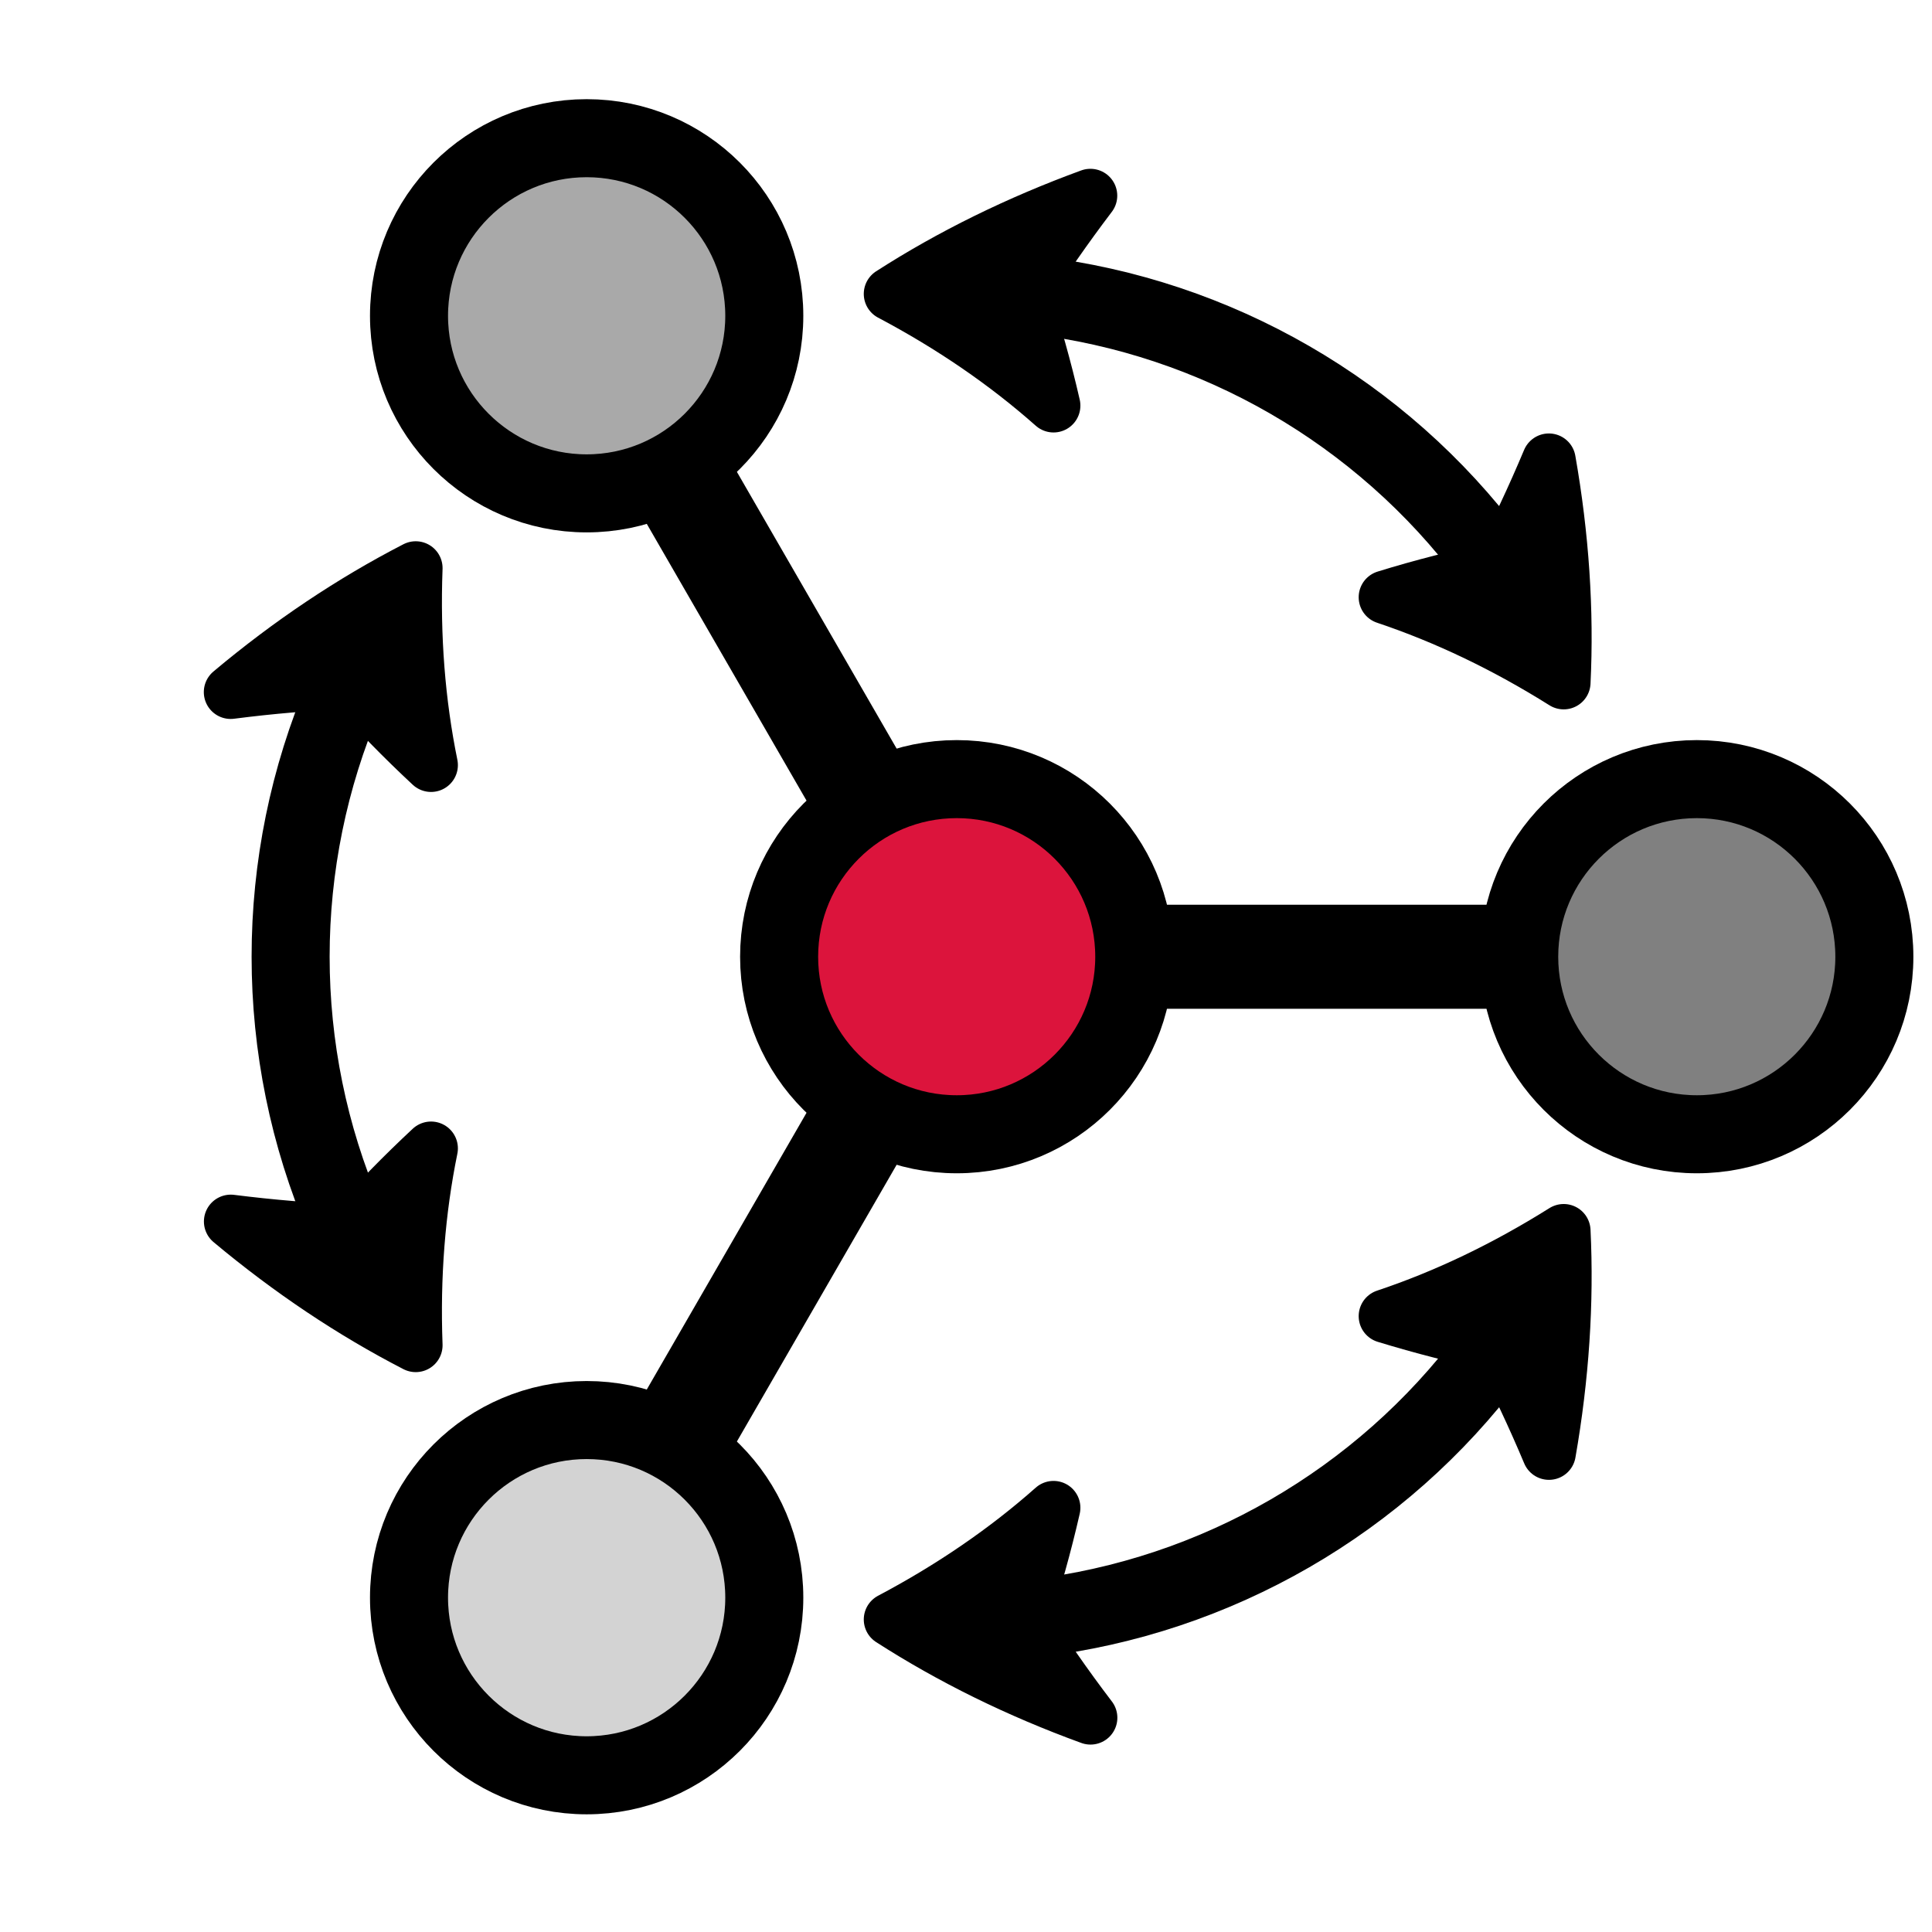
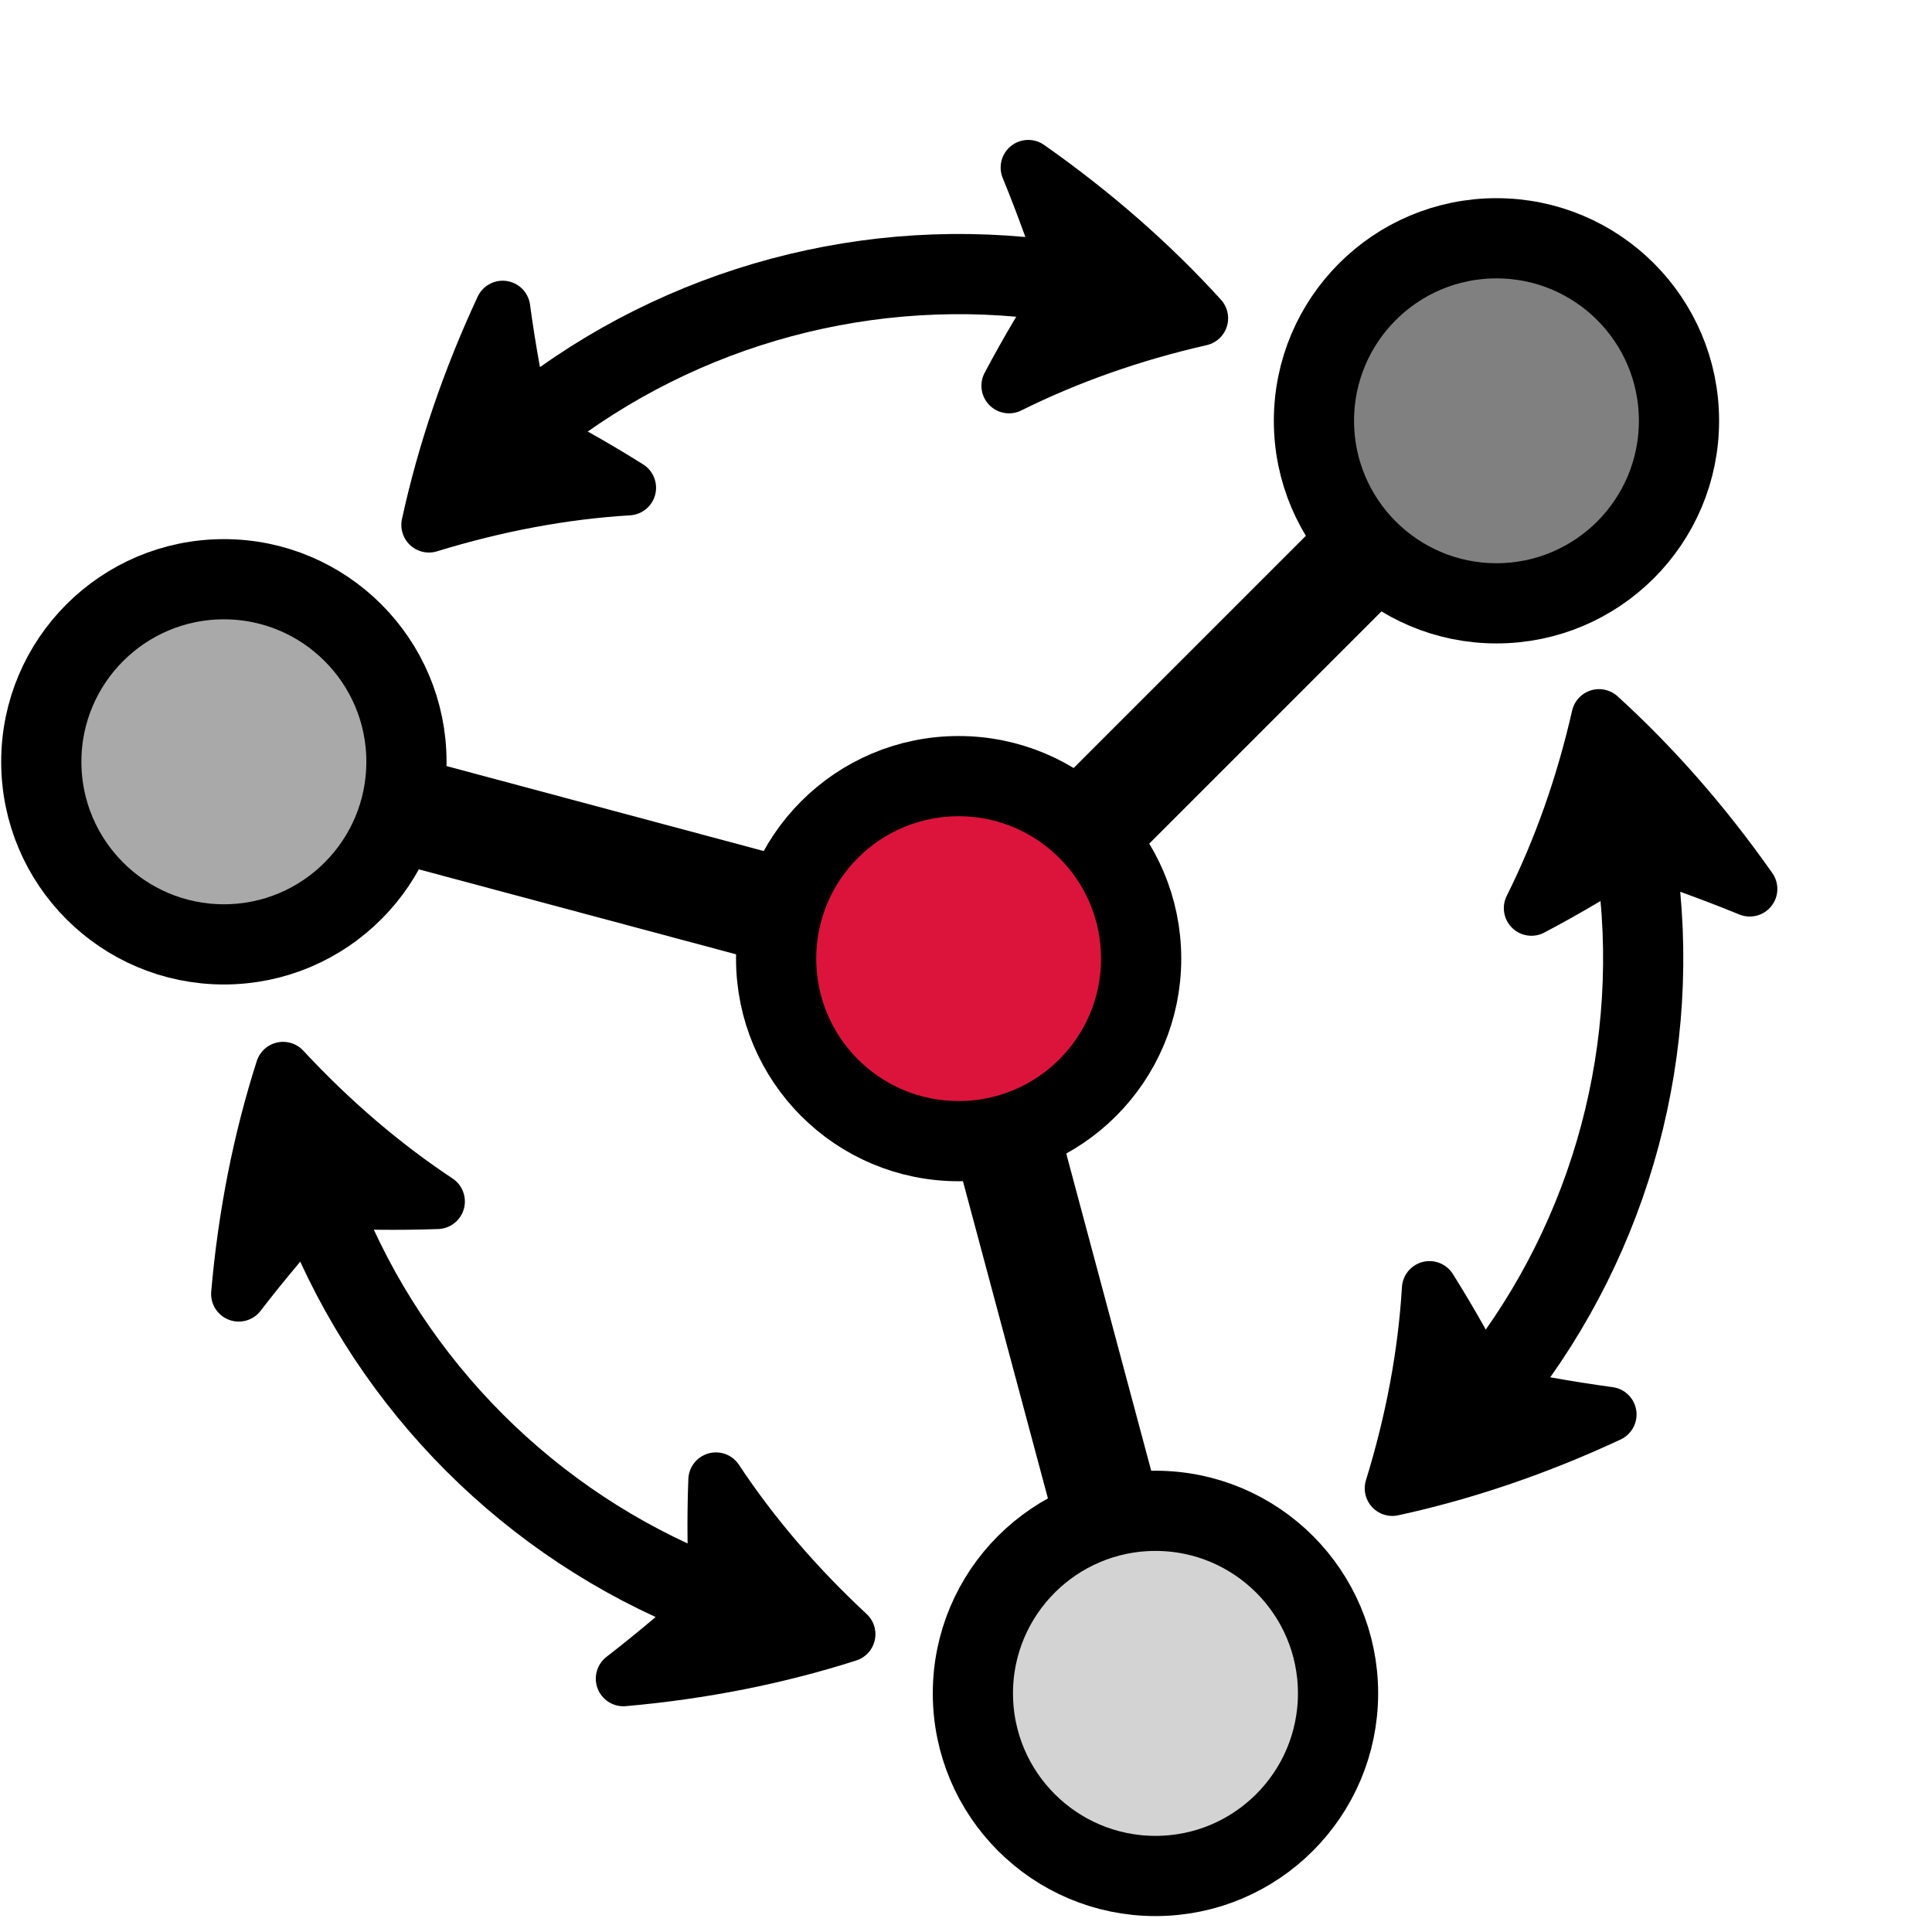
- <svg xmlns="http://www.w3.org/2000/svg" width="73.288pt" height="73.288pt" viewBox="0 0 73.288 73.288">
+ <svg xmlns="http://www.w3.org/2000/svg" width="71.451pt" height="71.451pt" viewBox="0 0 71.451 71.451">
  <defs>
    <clipPath id="clip-0">
-       <path clip-rule="nonzero" d="M 0 0 L 72.582 0 L 72.582 72.582 L 0 72.582 Z M 0 0 " />
+       <path clip-rule="nonzero" d="M 0 0 L 70.906 0 L 70.906 70.906 L 0 70.906 Z M 0 0 " />
    </clipPath>
    <clipPath id="clip-1">
-       <path clip-rule="nonzero" d="M 0 0 L 72.582 0 L 72.582 72.582 L 0 72.582 Z M 0 0 " />
+       <path clip-rule="nonzero" d="M 0 0 L 70.906 0 L 70.906 70.906 L 0 70.906 Z M 0 0 " />
    </clipPath>
    <clipPath id="clip-2">
-       <path clip-rule="nonzero" d="M 15 0 L 72.582 0 L 72.582 72.582 L 15 72.582 Z M 15 0 " />
+       <path clip-rule="nonzero" d="M 6 0 L 70.906 0 L 70.906 65 L 6 65 Z M 6 0 " />
    </clipPath>
    <clipPath id="clip-3">
-       <path clip-rule="nonzero" d="M 0 12 L 71 12 L 71 72.582 L 0 72.582 Z M 0 12 " />
+       <path clip-rule="nonzero" d="M 0 0 L 57 0 L 57 70.906 L 0 70.906 Z M 0 0 " />
    </clipPath>
    <clipPath id="clip-4">
-       <path clip-rule="nonzero" d="M 0 0 L 72.582 0 L 72.582 64 L 0 64 Z M 0 0 " />
+       <path clip-rule="nonzero" d="M 0 13 L 70.906 13 L 70.906 70.906 L 0 70.906 Z M 0 13 " />
    </clipPath>
    <clipPath id="clip-5">
-       <path clip-rule="nonzero" d="M 0 0 L 55 0 L 55 72.582 L 0 72.582 Z M 0 0 " />
+       <path clip-rule="nonzero" d="M 0 0 L 70.906 0 L 70.906 58 L 0 58 Z M 0 0 " />
    </clipPath>
    <clipPath id="clip-6">
-       <path clip-rule="nonzero" d="M 0 9 L 72.582 9 L 72.582 72.582 L 0 72.582 Z M 0 9 " />
+       <path clip-rule="nonzero" d="M 0 2 L 68 2 L 68 70.906 L 0 70.906 Z M 0 2 " />
+     </clipPath>
+     <clipPath id="clip-7">
+       <path clip-rule="nonzero" d="M 13 0 L 70.906 0 L 70.906 70.906 L 13 70.906 Z M 13 0 " />
    </clipPath>
  </defs>
-   <path fill="none" stroke-width="3.985" stroke-linecap="butt" stroke-linejoin="miter" stroke="rgb(0%, 0%, 0%)" stroke-opacity="1" stroke-miterlimit="10" d="M 5.669 -0.002 L 22.677 -0.002 " transform="matrix(0.990378, 0, 0, -0.990378, 36.29142, 36.29142)" />
  <g clip-path="url(#clip-0)">
-     <path fill="none" stroke-width="3.985" stroke-linecap="butt" stroke-linejoin="miter" stroke="rgb(0%, 0%, 0%)" stroke-opacity="1" stroke-miterlimit="10" d="M -2.834 4.909 L -11.338 19.641 " transform="matrix(0.990378, 0, 0, -0.990378, 36.29142, 36.29142)" />
-     <path fill="none" stroke-width="3.985" stroke-linecap="butt" stroke-linejoin="miter" stroke="rgb(0%, 0%, 0%)" stroke-opacity="1" stroke-miterlimit="10" d="M -2.834 -4.908 L -11.338 -19.64 " transform="matrix(0.990378, 0, 0, -0.990378, 36.29142, 36.29142)" />
+     <path fill="none" stroke-width="3.985" stroke-linecap="butt" stroke-linejoin="miter" stroke="rgb(0%, 0%, 0%)" stroke-opacity="1" stroke-miterlimit="10" d="M 4.008 4.008 L 16.037 16.037 " transform="matrix(0.992375, 0, 0, -0.992375, 35.4526, 35.45359)" />
+     <path fill="none" stroke-width="3.985" stroke-linecap="butt" stroke-linejoin="miter" stroke="rgb(0%, 0%, 0%)" stroke-opacity="1" stroke-miterlimit="10" d="M -5.475 1.469 L -21.905 5.869 " transform="matrix(0.992375, 0, 0, -0.992375, 35.4526, 35.45359)" />
+     <path fill="none" stroke-width="3.985" stroke-linecap="butt" stroke-linejoin="miter" stroke="rgb(0%, 0%, 0%)" stroke-opacity="1" stroke-miterlimit="10" d="M 1.469 -5.475 L 5.87 -21.905 " transform="matrix(0.992375, 0, 0, -0.992375, 35.4526, 35.45359)" />
  </g>
-   <path fill-rule="nonzero" fill="rgb(86.4%, 7.999%, 23.499%)" fill-opacity="1" d="M 43.027 36.293 C 43.027 32.57 40.012 29.555 36.293 29.555 C 32.57 29.555 29.555 32.57 29.555 36.293 C 29.555 40.012 32.57 43.027 36.293 43.027 C 40.012 43.027 43.027 40.012 43.027 36.293 Z M 43.027 36.293 " />
+   <path fill-rule="nonzero" fill="rgb(86.4%, 7.999%, 23.499%)" fill-opacity="1" d="M 42.203 35.453 C 42.203 31.727 39.18 28.703 35.453 28.703 C 31.723 28.703 28.703 31.727 28.703 35.453 C 28.703 39.184 31.723 42.203 35.453 42.203 C 39.18 42.203 42.203 39.184 42.203 35.453 Z M 42.203 35.453 " />
  <g clip-path="url(#clip-1)">
-     <path fill="none" stroke-width="2.989" stroke-linecap="butt" stroke-linejoin="miter" stroke="rgb(0%, 0%, 0%)" stroke-opacity="1" stroke-miterlimit="10" d="M 6.801 -0.002 C 6.801 3.757 3.756 6.802 0.002 6.802 C -3.757 6.802 -6.802 3.757 -6.802 -0.002 C -6.802 -3.756 -3.757 -6.801 0.002 -6.801 C 3.756 -6.801 6.801 -3.756 6.801 -0.002 Z M 6.801 -0.002 " transform="matrix(0.990378, 0, 0, -0.990378, 36.29142, 36.29142)" />
+     <path fill="none" stroke-width="2.989" stroke-linecap="butt" stroke-linejoin="miter" stroke="rgb(0%, 0%, 0%)" stroke-opacity="1" stroke-miterlimit="10" d="M 6.802 0 C 6.802 3.756 3.756 6.802 0.001 6.802 C -3.759 6.802 -6.801 3.756 -6.801 0 C -6.801 -3.759 -3.759 -6.801 0.001 -6.801 C 3.756 -6.801 6.802 -3.759 6.802 0 Z M 6.802 0 " transform="matrix(0.992375, 0, 0, -0.992375, 35.4526, 35.45359)" />
  </g>
-   <path fill-rule="nonzero" fill="rgb(50%, 50%, 50%)" fill-opacity="1" d="M 71.102 36.293 C 71.102 32.57 68.086 29.555 64.367 29.555 C 60.645 29.555 57.629 32.57 57.629 36.293 C 57.629 40.012 60.645 43.027 64.367 43.027 C 68.086 43.027 71.102 40.012 71.102 36.293 Z M 71.102 36.293 " />
+   <path fill-rule="nonzero" fill="rgb(50%, 50%, 50%)" fill-opacity="1" d="M 62.094 15.562 C 62.094 11.832 59.074 8.812 55.344 8.812 C 51.617 8.812 48.594 11.832 48.594 15.562 C 48.594 19.289 51.617 22.312 55.344 22.312 C 59.074 22.312 62.094 19.289 62.094 15.562 Z M 62.094 15.562 " />
  <g clip-path="url(#clip-2)">
-     <path fill="none" stroke-width="2.989" stroke-linecap="butt" stroke-linejoin="miter" stroke="rgb(0%, 0%, 0%)" stroke-opacity="1" stroke-miterlimit="10" d="M 35.148 -0.002 C 35.148 3.757 32.103 6.802 28.349 6.802 C 24.59 6.802 21.545 3.757 21.545 -0.002 C 21.545 -3.756 24.59 -6.801 28.349 -6.801 C 32.103 -6.801 35.148 -3.756 35.148 -0.002 Z M 35.148 -0.002 " transform="matrix(0.990378, 0, 0, -0.990378, 36.29142, 36.29142)" />
+     <path fill="none" stroke-width="2.989" stroke-linecap="butt" stroke-linejoin="miter" stroke="rgb(0%, 0%, 0%)" stroke-opacity="1" stroke-miterlimit="10" d="M 26.846 20.044 C 26.846 23.803 23.803 26.846 20.044 26.846 C 16.289 26.846 13.242 23.803 13.242 20.044 C 13.242 16.289 16.289 13.242 20.044 13.242 C 23.803 13.242 26.846 16.289 26.846 20.044 Z M 26.846 20.044 " transform="matrix(0.992375, 0, 0, -0.992375, 35.4526, 35.45359)" />
  </g>
-   <path fill-rule="nonzero" fill="rgb(66.399%, 66.399%, 66.399%)" fill-opacity="1" stroke-width="2.989" stroke-linecap="butt" stroke-linejoin="miter" stroke="rgb(0%, 0%, 0%)" stroke-opacity="1" stroke-miterlimit="10" d="M -7.37 24.547 C -7.37 28.306 -10.415 31.351 -14.174 31.351 C -17.929 31.351 -20.978 28.306 -20.978 24.547 C -20.978 20.792 -17.929 17.747 -14.174 17.747 C -10.415 17.747 -7.37 20.792 -7.37 24.547 Z M -7.37 24.547 " transform="matrix(0.990378, 0, 0, -0.990378, 36.29142, 36.29142)" />
-   <path fill-rule="nonzero" fill="rgb(82.799%, 82.799%, 82.799%)" fill-opacity="1" d="M 28.992 60.605 C 28.992 56.883 25.977 53.867 22.254 53.867 C 18.535 53.867 15.516 56.883 15.516 60.605 C 15.516 64.324 18.535 67.344 22.254 67.344 C 25.977 67.344 28.992 64.324 28.992 60.605 Z M 28.992 60.605 " />
+   <path fill-rule="nonzero" fill="rgb(66.399%, 66.399%, 66.399%)" fill-opacity="1" d="M 15.031 28.172 C 15.031 24.445 12.008 21.422 8.281 21.422 C 4.551 21.422 1.527 24.445 1.527 28.172 C 1.527 31.902 4.551 34.926 8.281 34.926 C 12.008 34.926 15.031 31.902 15.031 28.172 Z M 15.031 28.172 " />
  <g clip-path="url(#clip-3)">
-     <path fill="none" stroke-width="2.989" stroke-linecap="butt" stroke-linejoin="miter" stroke="rgb(0%, 0%, 0%)" stroke-opacity="1" stroke-miterlimit="10" d="M -7.37 -24.55 C -7.37 -20.791 -10.415 -17.747 -14.174 -17.747 C -17.929 -17.747 -20.978 -20.791 -20.978 -24.55 C -20.978 -28.305 -17.929 -31.354 -14.174 -31.354 C -10.415 -31.354 -7.37 -28.305 -7.37 -24.55 Z M -7.37 -24.55 " transform="matrix(0.990378, 0, 0, -0.990378, 36.29142, 36.29142)" />
+     <path fill="none" stroke-width="2.989" stroke-linecap="butt" stroke-linejoin="miter" stroke="rgb(0%, 0%, 0%)" stroke-opacity="1" stroke-miterlimit="10" d="M -20.578 7.338 C -20.578 11.093 -23.625 14.14 -27.38 14.14 C -31.139 14.14 -34.186 11.093 -34.186 7.338 C -34.186 3.579 -31.139 0.532 -27.38 0.532 C -23.625 0.532 -20.578 3.579 -20.578 7.338 Z M -20.578 7.338 " transform="matrix(0.992375, 0, 0, -0.992375, 35.4526, 35.45359)" />
  </g>
+   <path fill-rule="nonzero" fill="rgb(82.799%, 82.799%, 82.799%)" fill-opacity="1" d="M 49.484 62.625 C 49.484 58.898 46.461 55.875 42.734 55.875 C 39.004 55.875 35.98 58.898 35.98 62.625 C 35.98 66.355 39.004 69.379 42.734 69.379 C 46.461 69.379 49.484 66.355 49.484 62.625 Z M 49.484 62.625 " />
  <g clip-path="url(#clip-4)">
-     <path fill="none" stroke-width="2.989" stroke-linecap="butt" stroke-linejoin="miter" stroke="rgb(0%, 0%, 0%)" stroke-opacity="1" stroke-miterlimit="10" d="M 20.433 15.282 C 16.256 20.867 9.945 24.512 3.019 25.336 " transform="matrix(0.990378, 0, 0, -0.990378, 36.29142, 36.29142)" />
+     <path fill="none" stroke-width="2.989" stroke-linecap="butt" stroke-linejoin="miter" stroke="rgb(0%, 0%, 0%)" stroke-opacity="1" stroke-miterlimit="10" d="M 14.14 -27.38 C 14.14 -23.625 11.093 -20.578 7.338 -20.578 C 3.579 -20.578 0.532 -23.625 0.532 -27.38 C 0.532 -31.139 3.579 -34.186 7.338 -34.186 C 11.093 -34.186 14.14 -31.139 14.14 -27.38 Z M 14.14 -27.38 " transform="matrix(0.992375, 0, 0, -0.992375, 35.4526, 35.45359)" />
  </g>
-   <path fill-rule="nonzero" fill="rgb(0%, 0%, 0%)" fill-opacity="1" stroke-width="2.057" stroke-linecap="butt" stroke-linejoin="round" stroke="rgb(0%, 0%, 0%)" stroke-opacity="1" stroke-miterlimit="10" d="M 23.249 10.502 C 23.383 13.247 23.193 16.103 22.681 19.013 C 22.085 17.594 21.438 16.209 20.732 14.868 C 19.265 14.568 17.829 14.202 16.425 13.768 C 18.721 12.999 21.012 11.906 23.249 10.502 Z M 23.249 10.502 " transform="matrix(0.990378, 0, 0, -0.990378, 36.29142, 36.29142)" />
-   <path fill-rule="nonzero" fill="rgb(0%, 0%, 0%)" fill-opacity="1" stroke-width="2.057" stroke-linecap="butt" stroke-linejoin="round" stroke="rgb(0%, 0%, 0%)" stroke-opacity="1" stroke-miterlimit="10" d="M -2.531 25.387 C -0.196 24.153 1.899 22.713 3.709 21.108 C 3.382 22.54 2.979 23.967 2.51 25.391 C 3.315 26.669 4.19 27.923 5.121 29.15 C 2.348 28.136 -0.219 26.874 -2.531 25.387 Z M -2.531 25.387 " transform="matrix(0.990378, 0, 0, -0.990378, 36.29142, 36.29142)" />
  <g clip-path="url(#clip-5)">
-     <path fill="none" stroke-width="2.989" stroke-linecap="butt" stroke-linejoin="miter" stroke="rgb(0%, 0%, 0%)" stroke-opacity="1" stroke-miterlimit="10" d="M -23.451 10.052 C -26.2 3.643 -26.2 -3.642 -23.451 -10.051 " transform="matrix(0.990378, 0, 0, -0.990378, 36.29142, 36.29142)" />
+     <path fill="none" stroke-width="2.989" stroke-linecap="butt" stroke-linejoin="miter" stroke="rgb(0%, 0%, 0%)" stroke-opacity="1" stroke-miterlimit="10" d="M 3.642 25.252 C -3.263 26.247 -10.301 24.362 -15.78 20.048 " transform="matrix(0.992375, 0, 0, -0.992375, 35.4526, 35.45359)" />
  </g>
-   <path fill-rule="nonzero" fill="rgb(0%, 0%, 0%)" fill-opacity="1" stroke-width="2.057" stroke-linecap="butt" stroke-linejoin="round" stroke="rgb(0%, 0%, 0%)" stroke-opacity="1" stroke-miterlimit="10" d="M -20.721 14.884 C -23.163 13.626 -25.545 12.036 -27.809 10.135 C -26.279 10.332 -24.756 10.462 -23.246 10.522 C -22.248 9.401 -21.21 8.34 -20.134 7.339 C -20.619 9.713 -20.82 12.245 -20.721 14.884 Z M -20.721 14.884 " transform="matrix(0.990378, 0, 0, -0.990378, 36.29142, 36.29142)" />
-   <path fill-rule="nonzero" fill="rgb(0%, 0%, 0%)" fill-opacity="1" stroke-width="2.057" stroke-linecap="butt" stroke-linejoin="round" stroke="rgb(0%, 0%, 0%)" stroke-opacity="1" stroke-miterlimit="10" d="M -20.721 -14.883 C -20.82 -12.244 -20.619 -9.712 -20.134 -7.342 C -21.21 -8.344 -22.248 -9.405 -23.242 -10.521 C -24.756 -10.462 -26.279 -10.335 -27.805 -10.142 C -25.541 -12.035 -23.163 -13.625 -20.721 -14.883 Z M -20.721 -14.883 " transform="matrix(0.990378, 0, 0, -0.990378, 36.29142, 36.29142)" />
+   <path fill-rule="nonzero" fill="rgb(0%, 0%, 0%)" fill-opacity="1" stroke-width="2.057" stroke-linecap="butt" stroke-linejoin="round" stroke="rgb(0%, 0%, 0%)" stroke-opacity="1" stroke-miterlimit="10" d="M 9.015 23.866 C 7.165 25.901 5.011 27.787 2.595 29.483 C 3.177 28.058 3.697 26.621 4.149 25.177 C 3.323 23.925 2.567 22.65 1.878 21.351 C 4.047 22.429 6.44 23.28 9.015 23.866 Z M 9.015 23.866 " transform="matrix(0.992375, 0, 0, -0.992375, 35.4526, 35.45359)" />
+   <path fill-rule="nonzero" fill="rgb(0%, 0%, 0%)" fill-opacity="1" stroke-width="2.057" stroke-linecap="butt" stroke-linejoin="round" stroke="rgb(0%, 0%, 0%)" stroke-opacity="1" stroke-miterlimit="10" d="M -19.74 16.163 C -17.217 16.938 -14.721 17.403 -12.304 17.548 C -13.548 18.332 -14.839 19.056 -16.181 19.729 C -16.512 21.205 -16.784 22.709 -16.992 24.236 C -18.236 21.559 -19.157 18.847 -19.74 16.163 Z M -19.74 16.163 " transform="matrix(0.992375, 0, 0, -0.992375, 35.4526, 35.45359)" />
  <g clip-path="url(#clip-6)">
-     <path fill="none" stroke-width="2.989" stroke-linecap="butt" stroke-linejoin="miter" stroke="rgb(0%, 0%, 0%)" stroke-opacity="1" stroke-miterlimit="10" d="M 3.019 -25.335 C 9.945 -24.511 16.256 -20.866 20.433 -15.281 " transform="matrix(0.990378, 0, 0, -0.990378, 36.29142, 36.29142)" />
+     <path fill="none" stroke-width="2.989" stroke-linecap="butt" stroke-linejoin="miter" stroke="rgb(0%, 0%, 0%)" stroke-opacity="1" stroke-miterlimit="10" d="M -23.692 -9.474 C -21.102 -15.949 -15.949 -21.102 -9.474 -23.692 " transform="matrix(0.992375, 0, 0, -0.992375, 35.4526, 35.45359)" />
  </g>
-   <path fill-rule="nonzero" fill="rgb(0%, 0%, 0%)" fill-opacity="1" stroke-width="2.057" stroke-linecap="butt" stroke-linejoin="round" stroke="rgb(0%, 0%, 0%)" stroke-opacity="1" stroke-miterlimit="10" d="M -2.531 -25.386 C -0.219 -26.873 2.348 -28.139 5.125 -29.149 C 4.19 -27.923 3.319 -26.668 2.51 -25.39 C 2.983 -23.97 3.382 -22.539 3.709 -21.107 C 1.899 -22.712 -0.196 -24.152 -2.531 -25.386 Z M -2.531 -25.386 " transform="matrix(0.990378, 0, 0, -0.990378, 36.29142, 36.29142)" />
-   <path fill-rule="nonzero" fill="rgb(0%, 0%, 0%)" fill-opacity="1" stroke-width="2.057" stroke-linecap="butt" stroke-linejoin="round" stroke="rgb(0%, 0%, 0%)" stroke-opacity="1" stroke-miterlimit="10" d="M 23.249 -10.501 C 21.012 -11.905 18.721 -13.002 16.425 -13.767 C 17.829 -14.197 19.269 -14.567 20.736 -14.867 C 21.438 -16.208 22.089 -17.589 22.685 -19.009 C 23.193 -16.102 23.383 -13.246 23.249 -10.501 Z M 23.249 -10.501 " transform="matrix(0.990378, 0, 0, -0.990378, 36.29142, 36.29142)" />
+   <path fill-rule="nonzero" fill="rgb(0%, 0%, 0%)" fill-opacity="1" stroke-width="2.057" stroke-linecap="butt" stroke-linejoin="round" stroke="rgb(0%, 0%, 0%)" stroke-opacity="1" stroke-miterlimit="10" d="M -25.176 -4.129 C -26.014 -6.746 -26.573 -9.553 -26.829 -12.497 C -25.888 -11.277 -24.904 -10.108 -23.877 -8.994 C -22.381 -9.084 -20.897 -9.1 -19.429 -9.049 C -21.448 -7.711 -23.381 -6.061 -25.176 -4.129 Z M -25.176 -4.129 " transform="matrix(0.992375, 0, 0, -0.992375, 35.4526, 35.45359)" />
+   <path fill-rule="nonzero" fill="rgb(0%, 0%, 0%)" fill-opacity="1" stroke-width="2.057" stroke-linecap="butt" stroke-linejoin="round" stroke="rgb(0%, 0%, 0%)" stroke-opacity="1" stroke-miterlimit="10" d="M -4.129 -25.176 C -6.061 -23.381 -7.711 -21.448 -9.045 -19.429 C -9.1 -20.897 -9.084 -22.381 -8.994 -23.877 C -10.108 -24.904 -11.273 -25.888 -12.493 -26.833 C -9.553 -26.573 -6.746 -26.014 -4.129 -25.176 Z M -4.129 -25.176 " transform="matrix(0.992375, 0, 0, -0.992375, 35.4526, 35.45359)" />
+   <g clip-path="url(#clip-7)">
+     <path fill="none" stroke-width="2.989" stroke-linecap="butt" stroke-linejoin="miter" stroke="rgb(0%, 0%, 0%)" stroke-opacity="1" stroke-miterlimit="10" d="M 20.052 -15.78 C 24.362 -10.301 26.248 -3.263 25.252 3.642 " transform="matrix(0.992375, 0, 0, -0.992375, 35.4526, 35.45359)" />
+   </g>
+   <path fill-rule="nonzero" fill="rgb(0%, 0%, 0%)" fill-opacity="1" stroke-width="2.057" stroke-linecap="butt" stroke-linejoin="round" stroke="rgb(0%, 0%, 0%)" stroke-opacity="1" stroke-miterlimit="10" d="M 16.163 -19.74 C 18.847 -19.157 21.559 -18.236 24.236 -16.988 C 22.709 -16.78 21.205 -16.512 19.729 -16.182 C 19.056 -14.839 18.332 -13.548 17.548 -12.3 C 17.403 -14.721 16.942 -17.217 16.163 -19.74 Z M 16.163 -19.74 " transform="matrix(0.992375, 0, 0, -0.992375, 35.4526, 35.45359)" />
+   <path fill-rule="nonzero" fill="rgb(0%, 0%, 0%)" fill-opacity="1" stroke-width="2.057" stroke-linecap="butt" stroke-linejoin="round" stroke="rgb(0%, 0%, 0%)" stroke-opacity="1" stroke-miterlimit="10" d="M 23.866 9.015 C 23.28 6.44 22.429 4.047 21.347 1.882 C 22.646 2.567 23.925 3.323 25.177 4.149 C 26.621 3.701 28.058 3.181 29.483 2.598 C 27.787 5.011 25.901 7.164 23.866 9.015 Z M 23.866 9.015 " transform="matrix(0.992375, 0, 0, -0.992375, 35.4526, 35.45359)" />
</svg>
